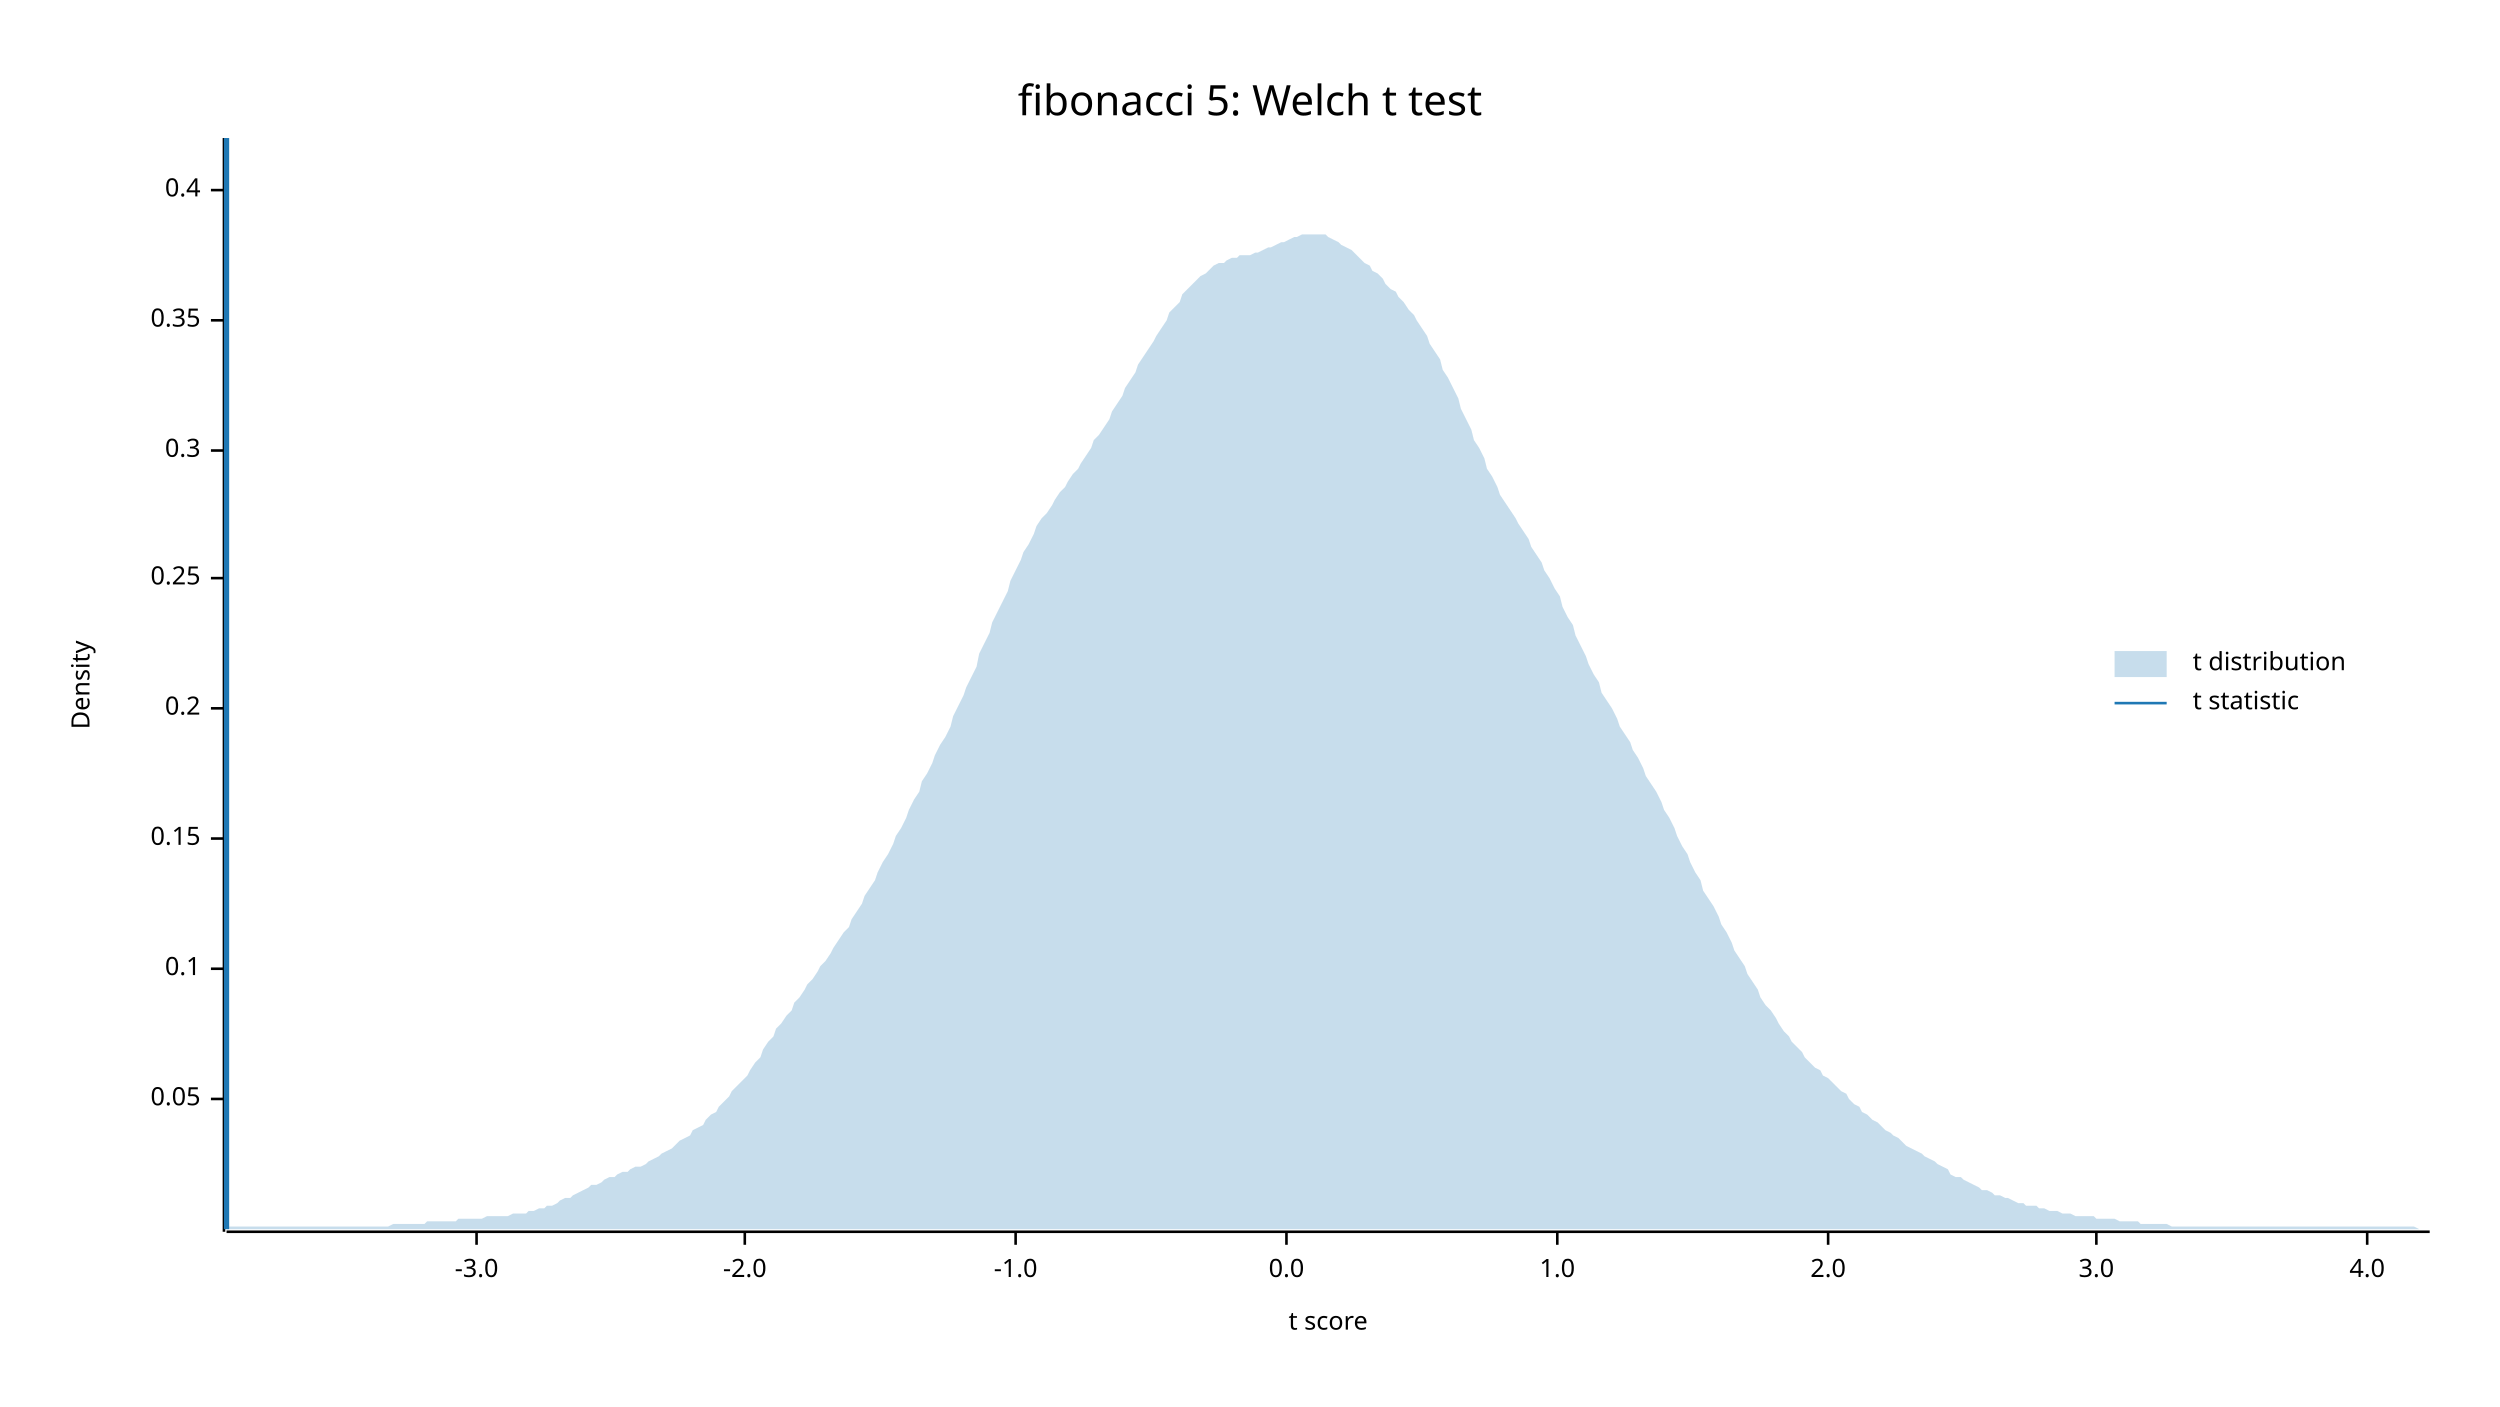
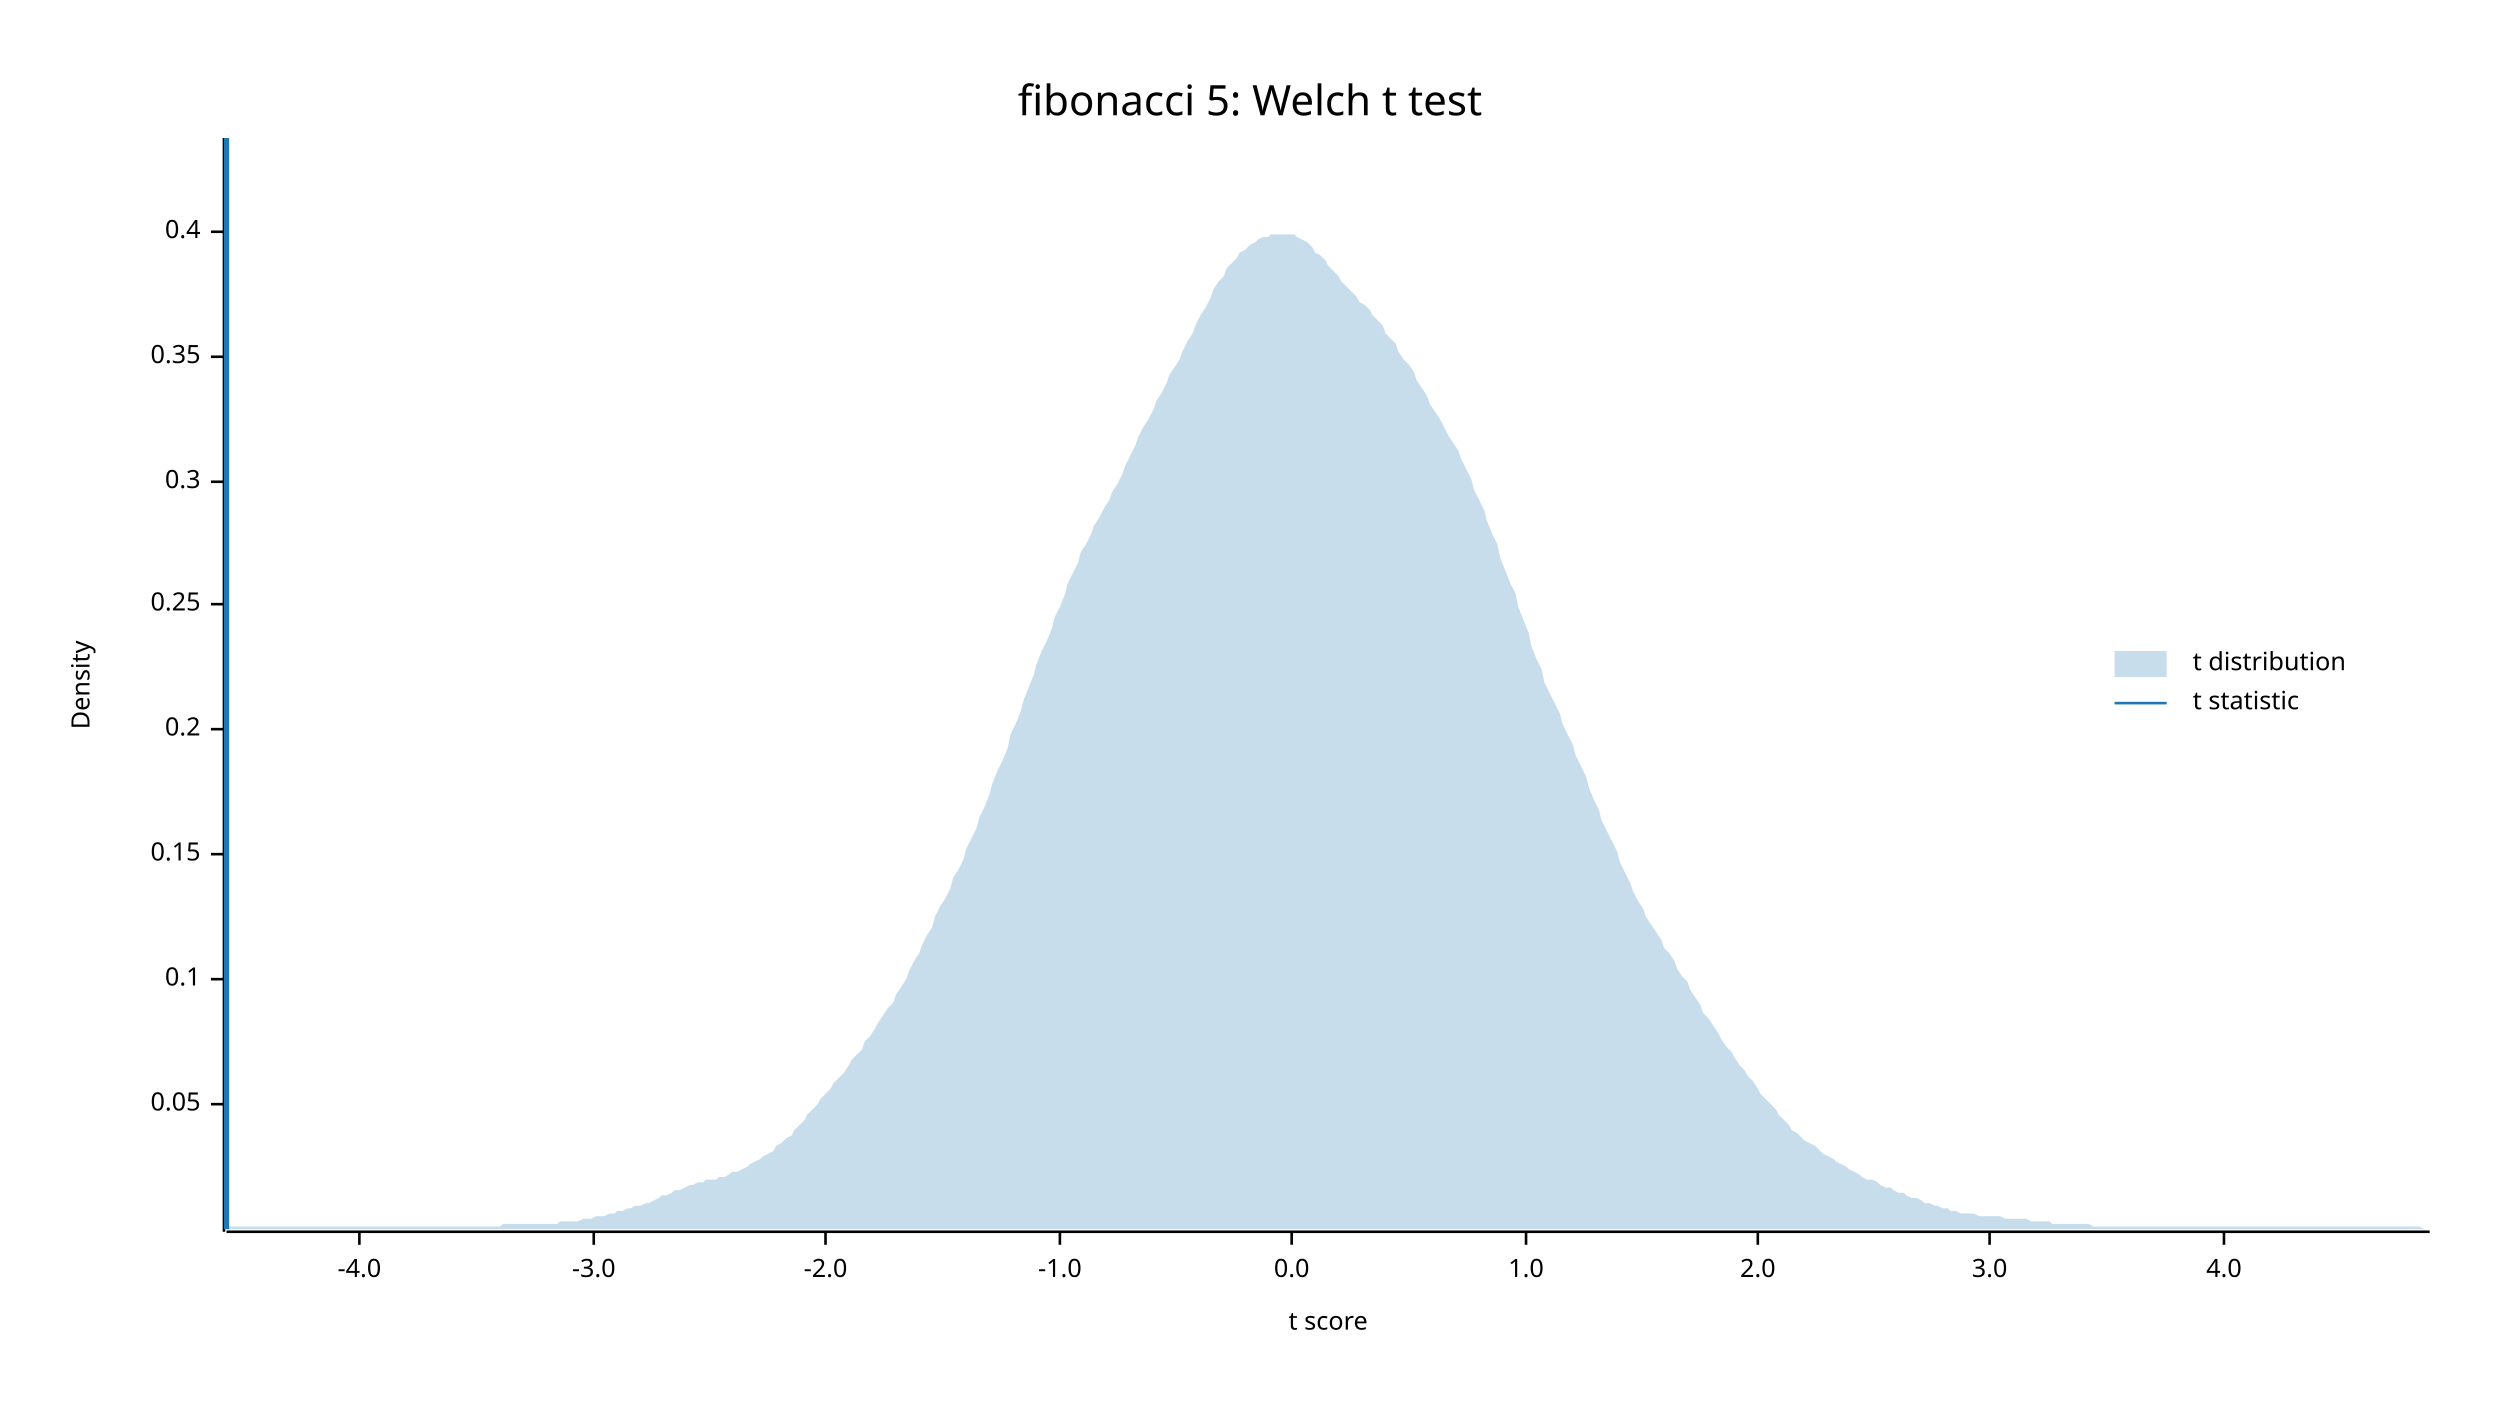
<svg xmlns="http://www.w3.org/2000/svg" width="960" height="540">
  <text x="480" y="32" dy="0.76em" text-anchor="middle" font-family="sans-serif" font-size="16.129" opacity="1" fill="#000000">
fibonacci 5: Welch t test
</text>
  <text x="27" y="263" dy="0.76em" text-anchor="middle" font-family="sans-serif" font-size="9.677" opacity="1" fill="#000000" transform="rotate(270, 27, 263)">
Density
</text>
  <text x="510" y="513" dy="-0.5ex" text-anchor="middle" font-family="sans-serif" font-size="9.677" opacity="1" fill="#000000">
t score
</text>
  <polyline fill="none" opacity="1" stroke="#000000" stroke-width="1" points="86,53 86,473 " />
-   <text x="77" y="422" dy="0.5ex" text-anchor="end" font-family="sans-serif" font-size="9.677" opacity="1" fill="#000000">
+   <text x="77" y="424" dy="0.5ex" text-anchor="end" font-family="sans-serif" font-size="9.677" opacity="1" fill="#000000">
0.05
</text>
-   <polyline fill="none" opacity="1" stroke="#000000" stroke-width="1" points="81,422 86,422 " />
-   <text x="77" y="372" dy="0.5ex" text-anchor="end" font-family="sans-serif" font-size="9.677" opacity="1" fill="#000000">
+   <polyline fill="none" opacity="1" stroke="#000000" stroke-width="1" points="81,424 86,424 " />
+   <text x="77" y="376" dy="0.5ex" text-anchor="end" font-family="sans-serif" font-size="9.677" opacity="1" fill="#000000">
0.1
</text>
-   <polyline fill="none" opacity="1" stroke="#000000" stroke-width="1" points="81,372 86,372 " />
-   <text x="77" y="322" dy="0.5ex" text-anchor="end" font-family="sans-serif" font-size="9.677" opacity="1" fill="#000000">
+   <polyline fill="none" opacity="1" stroke="#000000" stroke-width="1" points="81,376 86,376 " />
+   <text x="77" y="328" dy="0.5ex" text-anchor="end" font-family="sans-serif" font-size="9.677" opacity="1" fill="#000000">
0.15
</text>
-   <polyline fill="none" opacity="1" stroke="#000000" stroke-width="1" points="81,322 86,322 " />
-   <text x="77" y="272" dy="0.5ex" text-anchor="end" font-family="sans-serif" font-size="9.677" opacity="1" fill="#000000">
+   <polyline fill="none" opacity="1" stroke="#000000" stroke-width="1" points="81,328 86,328 " />
+   <text x="77" y="280" dy="0.5ex" text-anchor="end" font-family="sans-serif" font-size="9.677" opacity="1" fill="#000000">
0.2
</text>
-   <polyline fill="none" opacity="1" stroke="#000000" stroke-width="1" points="81,272 86,272 " />
-   <text x="77" y="222" dy="0.5ex" text-anchor="end" font-family="sans-serif" font-size="9.677" opacity="1" fill="#000000">
+   <polyline fill="none" opacity="1" stroke="#000000" stroke-width="1" points="81,280 86,280 " />
+   <text x="77" y="232" dy="0.5ex" text-anchor="end" font-family="sans-serif" font-size="9.677" opacity="1" fill="#000000">
0.25
</text>
-   <polyline fill="none" opacity="1" stroke="#000000" stroke-width="1" points="81,222 86,222 " />
-   <text x="77" y="173" dy="0.5ex" text-anchor="end" font-family="sans-serif" font-size="9.677" opacity="1" fill="#000000">
+   <polyline fill="none" opacity="1" stroke="#000000" stroke-width="1" points="81,232 86,232 " />
+   <text x="77" y="185" dy="0.5ex" text-anchor="end" font-family="sans-serif" font-size="9.677" opacity="1" fill="#000000">
0.3
</text>
-   <polyline fill="none" opacity="1" stroke="#000000" stroke-width="1" points="81,173 86,173 " />
-   <text x="77" y="123" dy="0.5ex" text-anchor="end" font-family="sans-serif" font-size="9.677" opacity="1" fill="#000000">
+   <polyline fill="none" opacity="1" stroke="#000000" stroke-width="1" points="81,185 86,185 " />
+   <text x="77" y="137" dy="0.5ex" text-anchor="end" font-family="sans-serif" font-size="9.677" opacity="1" fill="#000000">
0.35
</text>
-   <polyline fill="none" opacity="1" stroke="#000000" stroke-width="1" points="81,123 86,123 " />
-   <text x="77" y="73" dy="0.5ex" text-anchor="end" font-family="sans-serif" font-size="9.677" opacity="1" fill="#000000">
+   <polyline fill="none" opacity="1" stroke="#000000" stroke-width="1" points="81,137 86,137 " />
+   <text x="77" y="89" dy="0.5ex" text-anchor="end" font-family="sans-serif" font-size="9.677" opacity="1" fill="#000000">
0.4
</text>
-   <polyline fill="none" opacity="1" stroke="#000000" stroke-width="1" points="81,73 86,73 " />
+   <polyline fill="none" opacity="1" stroke="#000000" stroke-width="1" points="81,89 86,89 " />
  <polyline fill="none" opacity="1" stroke="#000000" stroke-width="1" points="87,473 933,473 " />
-   <text x="183" y="483" dy="0.76em" text-anchor="middle" font-family="sans-serif" font-size="9.677" opacity="1" fill="#000000">
+   <text x="138" y="483" dy="0.76em" text-anchor="middle" font-family="sans-serif" font-size="9.677" opacity="1" fill="#000000">
+ -4.0
+ </text>
+   <polyline fill="none" opacity="1" stroke="#000000" stroke-width="1" points="138,473 138,478 " />
+   <text x="228" y="483" dy="0.76em" text-anchor="middle" font-family="sans-serif" font-size="9.677" opacity="1" fill="#000000">
-3.0
</text>
-   <polyline fill="none" opacity="1" stroke="#000000" stroke-width="1" points="183,473 183,478 " />
-   <text x="286" y="483" dy="0.76em" text-anchor="middle" font-family="sans-serif" font-size="9.677" opacity="1" fill="#000000">
+   <polyline fill="none" opacity="1" stroke="#000000" stroke-width="1" points="228,473 228,478 " />
+   <text x="317" y="483" dy="0.76em" text-anchor="middle" font-family="sans-serif" font-size="9.677" opacity="1" fill="#000000">
-2.0
</text>
-   <polyline fill="none" opacity="1" stroke="#000000" stroke-width="1" points="286,473 286,478 " />
-   <text x="390" y="483" dy="0.76em" text-anchor="middle" font-family="sans-serif" font-size="9.677" opacity="1" fill="#000000">
+   <polyline fill="none" opacity="1" stroke="#000000" stroke-width="1" points="317,473 317,478 " />
+   <text x="407" y="483" dy="0.76em" text-anchor="middle" font-family="sans-serif" font-size="9.677" opacity="1" fill="#000000">
-1.0
</text>
-   <polyline fill="none" opacity="1" stroke="#000000" stroke-width="1" points="390,473 390,478 " />
-   <text x="494" y="483" dy="0.76em" text-anchor="middle" font-family="sans-serif" font-size="9.677" opacity="1" fill="#000000">
+   <polyline fill="none" opacity="1" stroke="#000000" stroke-width="1" points="407,473 407,478 " />
+   <text x="496" y="483" dy="0.76em" text-anchor="middle" font-family="sans-serif" font-size="9.677" opacity="1" fill="#000000">
0.0
</text>
-   <polyline fill="none" opacity="1" stroke="#000000" stroke-width="1" points="494,473 494,478 " />
-   <text x="598" y="483" dy="0.76em" text-anchor="middle" font-family="sans-serif" font-size="9.677" opacity="1" fill="#000000">
+   <polyline fill="none" opacity="1" stroke="#000000" stroke-width="1" points="496,473 496,478 " />
+   <text x="586" y="483" dy="0.76em" text-anchor="middle" font-family="sans-serif" font-size="9.677" opacity="1" fill="#000000">
1.0
</text>
-   <polyline fill="none" opacity="1" stroke="#000000" stroke-width="1" points="598,473 598,478 " />
-   <text x="702" y="483" dy="0.76em" text-anchor="middle" font-family="sans-serif" font-size="9.677" opacity="1" fill="#000000">
+   <polyline fill="none" opacity="1" stroke="#000000" stroke-width="1" points="586,473 586,478 " />
+   <text x="675" y="483" dy="0.76em" text-anchor="middle" font-family="sans-serif" font-size="9.677" opacity="1" fill="#000000">
2.0
</text>
-   <polyline fill="none" opacity="1" stroke="#000000" stroke-width="1" points="702,473 702,478 " />
-   <text x="805" y="483" dy="0.76em" text-anchor="middle" font-family="sans-serif" font-size="9.677" opacity="1" fill="#000000">
+   <polyline fill="none" opacity="1" stroke="#000000" stroke-width="1" points="675,473 675,478 " />
+   <text x="764" y="483" dy="0.76em" text-anchor="middle" font-family="sans-serif" font-size="9.677" opacity="1" fill="#000000">
3.0
</text>
-   <polyline fill="none" opacity="1" stroke="#000000" stroke-width="1" points="805,473 805,478 " />
-   <text x="909" y="483" dy="0.76em" text-anchor="middle" font-family="sans-serif" font-size="9.677" opacity="1" fill="#000000">
+   <polyline fill="none" opacity="1" stroke="#000000" stroke-width="1" points="764,473 764,478 " />
+   <text x="854" y="483" dy="0.76em" text-anchor="middle" font-family="sans-serif" font-size="9.677" opacity="1" fill="#000000">
4.0
</text>
-   <polyline fill="none" opacity="1" stroke="#000000" stroke-width="1" points="909,473 909,478 " />
-   <polygon opacity="0.25" fill="#1F78B4" points="87,472 88,471 90,471 92,471 93,471 95,471 97,471 98,471 100,471 102,471 103,471 105,471 107,471 109,471 110,471 112,471 114,471 115,471 117,471 119,471 120,471 122,471 124,471 125,471 127,471 129,471 131,471 132,471 134,471 136,471 137,471 139,471 141,471 142,471 144,471 146,471 148,471 149,471 151,470 153,470 154,470 156,470 158,470 159,470 161,470 163,470 164,469 166,469 168,469 170,469 171,469 173,469 175,469 176,468 178,468 180,468 181,468 183,468 185,468 187,467 188,467 190,467 192,467 193,467 195,467 197,466 198,466 200,466 202,466 203,465 205,465 207,464 209,464 210,463 212,463 214,462 215,461 217,460 219,460 220,459 222,458 224,457 226,456 227,455 229,455 231,454 232,453 234,452 236,452 237,451 239,450 241,450 242,449 244,448 246,448 248,447 249,446 251,445 253,444 254,443 256,442 258,441 259,440 261,438 263,437 265,436 266,434 268,433 270,432 271,430 273,428 275,427 276,425 278,423 280,421 281,419 283,417 285,415 287,413 288,411 290,408 292,406 293,403 295,400 297,398 298,395 300,393 302,390 304,388 305,385 307,383 309,380 310,378 312,376 314,373 315,371 317,369 319,366 320,364 322,361 324,358 326,356 327,353 329,350 331,347 332,344 334,341 336,338 337,335 339,331 341,328 343,324 344,321 346,318 348,314 349,311 351,307 353,304 354,300 356,297 358,293 359,290 361,286 363,283 365,279 366,275 368,271 370,267 371,264 373,260 375,256 376,251 378,247 380,243 381,239 383,235 385,231 387,227 388,223 390,219 392,215 393,212 395,209 397,205 398,202 400,199 402,197 404,194 405,192 407,189 409,187 410,185 412,182 414,180 415,178 417,175 419,172 420,169 422,167 424,164 426,161 427,158 429,155 431,152 432,149 434,146 436,143 437,140 439,137 441,134 443,131 444,129 446,126 448,123 449,120 451,118 453,116 454,113 456,111 458,109 459,108 461,106 463,105 465,103 466,102 468,101 470,101 471,100 473,99 475,99 476,98 478,98 480,98 482,97 483,97 485,96 487,95 488,95 490,94 492,93 493,93 495,92 497,91 498,91 500,90 502,90 504,90 505,90 507,90 509,90 510,91 512,92 514,93 515,94 517,95 519,96 521,98 522,99 524,101 526,102 527,104 529,105 531,107 532,109 534,111 536,112 537,114 539,116 541,119 543,121 544,123 546,126 548,129 549,132 551,135 553,138 554,142 556,145 558,149 560,153 561,157 563,161 565,165 566,169 568,172 570,176 571,180 573,183 575,187 576,190 578,193 580,196 582,199 583,201 585,204 587,207 588,210 590,213 592,216 593,219 595,222 597,226 599,229 600,233 602,237 604,240 605,244 607,248 609,252 610,255 612,259 614,262 615,266 617,269 619,272 621,276 622,279 624,282 626,285 627,288 629,291 631,295 632,298 634,301 636,304 638,308 639,311 641,314 643,318 644,321 646,325 648,328 649,331 651,335 653,338 654,342 656,345 658,348 660,352 661,355 663,358 665,362 666,365 668,368 670,371 671,374 673,377 675,380 676,383 678,386 680,388 682,391 683,393 685,396 687,398 688,400 690,402 692,404 693,406 695,408 697,410 699,411 700,413 702,414 704,416 705,417 707,419 709,420 710,422 712,424 714,425 715,427 717,428 719,430 721,431 722,432 724,434 726,435 727,436 729,437 731,439 732,440 734,441 736,442 738,443 739,444 741,445 743,446 744,447 746,448 748,449 749,451 751,452 753,452 754,453 756,454 758,455 760,456 761,457 763,457 765,458 766,459 768,459 770,460 771,460 773,461 775,462 777,462 778,463 780,463 782,463 783,464 785,464 787,465 788,465 790,465 792,466 793,466 795,466 797,467 799,467 800,467 802,467 804,467 805,468 807,468 809,468 810,468 812,468 814,469 816,469 817,469 819,469 821,469 822,470 824,470 826,470 827,470 829,470 831,470 832,470 834,471 836,471 838,471 839,471 841,471 843,471 844,471 846,471 848,471 849,471 851,471 853,471 855,471 856,471 858,471 860,471 861,471 863,471 865,471 866,471 868,471 870,471 871,471 873,471 875,471 877,471 878,471 880,471 882,471 883,471 885,471 887,471 888,471 890,471 892,471 894,471 895,471 897,471 899,471 900,471 902,471 904,471 905,471 907,471 909,471 910,471 912,471 914,471 916,471 917,471 919,471 921,471 922,471 924,471 926,471 927,471 929,472 931,472 933,472 933,472 87,472 " />
+   <polyline fill="none" opacity="1" stroke="#000000" stroke-width="1" points="854,473 854,478 " />
+   <polygon opacity="0.25" fill="#1F78B4" points="87,472 88,471 90,471 92,471 93,471 95,471 97,471 98,471 100,471 102,471 103,471 105,471 107,471 109,471 110,471 112,471 114,471 115,471 117,471 119,471 120,471 122,471 124,471 125,471 127,471 129,471 131,471 132,471 134,471 136,471 137,471 139,471 141,471 142,471 144,471 146,471 148,471 149,471 151,471 153,471 154,471 156,471 158,471 159,471 161,471 163,471 164,471 166,471 168,471 170,471 171,471 173,471 175,471 176,471 178,471 180,471 181,471 183,471 185,471 187,471 188,471 190,471 192,471 193,470 195,470 197,470 198,470 200,470 202,470 203,470 205,470 207,470 209,470 210,470 212,470 214,470 215,469 217,469 219,469 220,469 222,469 224,468 226,468 227,468 229,467 231,467 232,467 234,466 236,466 237,465 239,465 241,464 242,464 244,463 246,463 248,462 249,462 251,461 253,460 254,459 256,459 258,458 259,457 261,457 263,456 265,455 266,455 268,454 270,454 271,453 273,453 275,453 276,452 278,452 280,451 281,450 283,450 285,449 287,448 288,447 290,446 292,445 293,444 295,443 297,442 298,440 300,439 302,437 304,436 305,434 307,432 309,430 310,428 312,426 314,424 315,422 317,420 319,418 320,416 322,414 324,412 326,409 327,407 329,405 331,403 332,400 334,398 336,395 337,393 339,390 341,387 343,385 344,382 346,379 348,376 349,373 351,369 353,366 354,363 356,359 358,356 359,352 361,348 363,345 365,341 366,337 368,334 370,330 371,326 373,322 375,318 376,314 378,310 380,305 381,301 383,296 385,292 387,287 388,282 390,278 392,273 393,269 395,264 397,259 398,255 400,250 402,246 404,241 405,237 407,233 409,228 410,224 412,220 414,216 415,212 417,209 419,205 420,202 422,199 424,195 426,192 427,189 429,186 431,182 432,179 434,175 436,171 437,168 439,164 441,161 443,157 444,154 446,151 448,147 449,144 451,141 453,138 454,135 456,131 458,128 459,125 461,121 463,118 465,114 466,111 468,108 470,106 471,103 473,101 475,99 476,97 478,96 480,94 482,93 483,92 485,91 487,91 488,90 490,90 492,90 493,90 495,90 497,90 498,91 500,92 502,93 504,95 505,97 507,98 509,100 510,102 512,104 514,106 515,108 517,110 519,112 521,114 522,116 524,117 526,119 527,121 529,123 531,125 532,128 534,130 536,132 537,135 539,138 541,140 543,143 544,146 546,149 548,152 549,155 551,158 553,161 554,163 556,167 558,170 560,173 561,176 563,180 565,184 566,188 568,192 570,196 571,200 573,205 575,209 576,214 578,219 580,224 582,228 583,233 585,238 587,243 588,248 590,253 592,257 593,262 595,266 597,270 599,274 600,278 602,282 604,286 605,290 607,294 609,298 610,302 612,307 614,311 615,315 617,319 619,323 621,327 622,331 624,335 626,339 627,342 629,346 631,349 632,352 634,355 636,358 638,361 639,364 641,366 643,369 644,372 646,375 648,377 649,380 651,383 653,386 654,389 656,391 658,394 660,397 661,399 663,402 665,404 666,406 668,409 670,411 671,413 673,415 675,418 676,420 678,422 680,424 682,426 683,428 685,430 687,432 688,434 690,435 692,437 693,438 695,439 697,440 699,442 700,443 702,444 704,445 705,446 707,447 709,448 710,449 712,450 714,451 715,452 717,453 719,453 721,454 722,455 724,456 726,456 727,457 729,458 731,458 732,459 734,460 736,460 738,461 739,462 741,462 743,463 744,463 746,464 748,464 749,465 751,465 753,466 754,466 756,466 758,466 760,467 761,467 763,467 765,467 766,467 768,467 770,468 771,468 773,468 775,468 777,468 778,468 780,469 782,469 783,469 785,469 787,469 788,470 790,470 792,470 793,470 795,470 797,470 799,470 800,470 802,470 804,471 805,471 807,471 809,471 810,471 812,471 814,471 816,471 817,471 819,471 821,471 822,471 824,471 826,471 827,471 829,471 831,471 832,471 834,471 836,471 838,471 839,471 841,471 843,471 844,471 846,471 848,471 849,471 851,471 853,471 855,471 856,471 858,471 860,471 861,471 863,471 865,471 866,471 868,471 870,471 871,471 873,471 875,471 877,471 878,471 880,471 882,471 883,471 885,471 887,471 888,471 890,471 892,471 894,471 895,471 897,471 899,471 900,471 902,471 904,471 905,471 907,471 909,471 910,471 912,471 914,471 916,471 917,471 919,471 921,471 922,471 924,471 926,471 927,471 929,471 931,472 933,472 933,472 87,472 " />
  <polyline fill="none" opacity="1" stroke="#1F78B4" stroke-width="2" points="87,472 87,53 " />
  <text x="842" y="250" dy="0.76em" text-anchor="start" font-family="sans-serif" font-size="9.677" opacity="1" fill="#000000">
t distribution
</text>
  <text x="842" y="265" dy="0.76em" text-anchor="start" font-family="sans-serif" font-size="9.677" opacity="1" fill="#000000">
t statistic
</text>
  <rect x="812" y="250" width="20" height="10" opacity="0.25" fill="#1F78B4" stroke="none" />
  <polyline fill="none" opacity="1" stroke="#1F78B4" stroke-width="1" points="812,270 832,270 " />
</svg>
